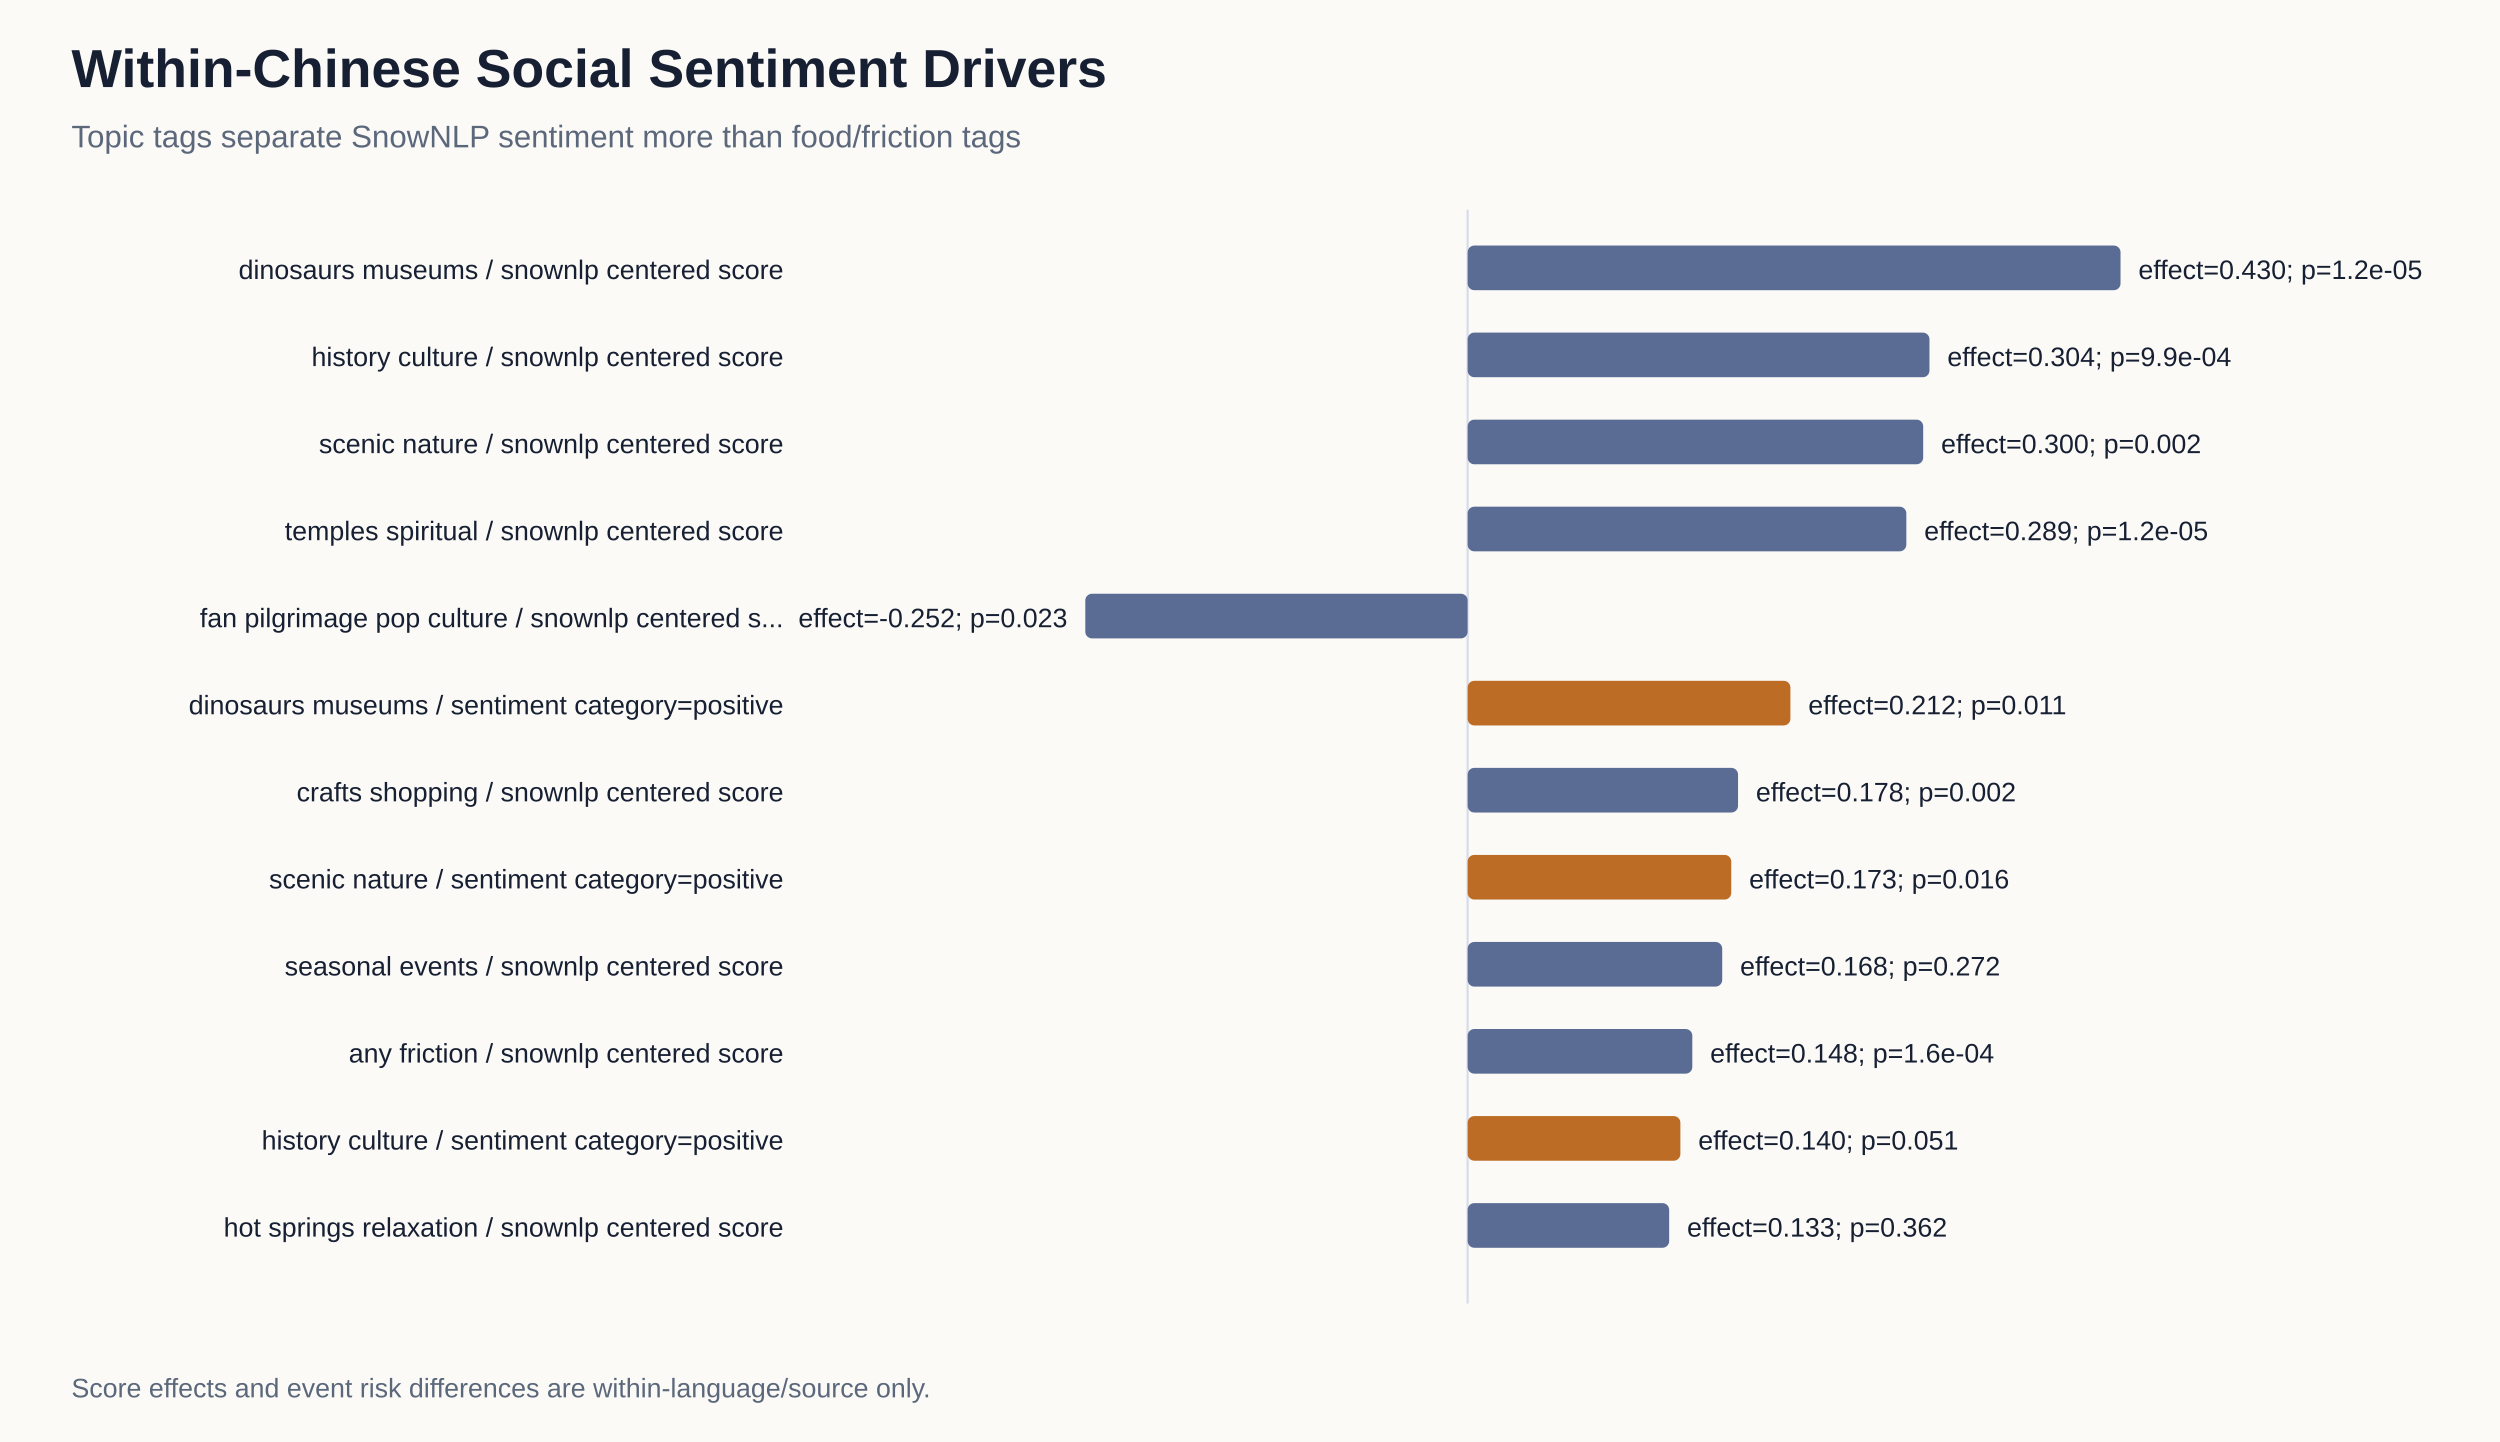
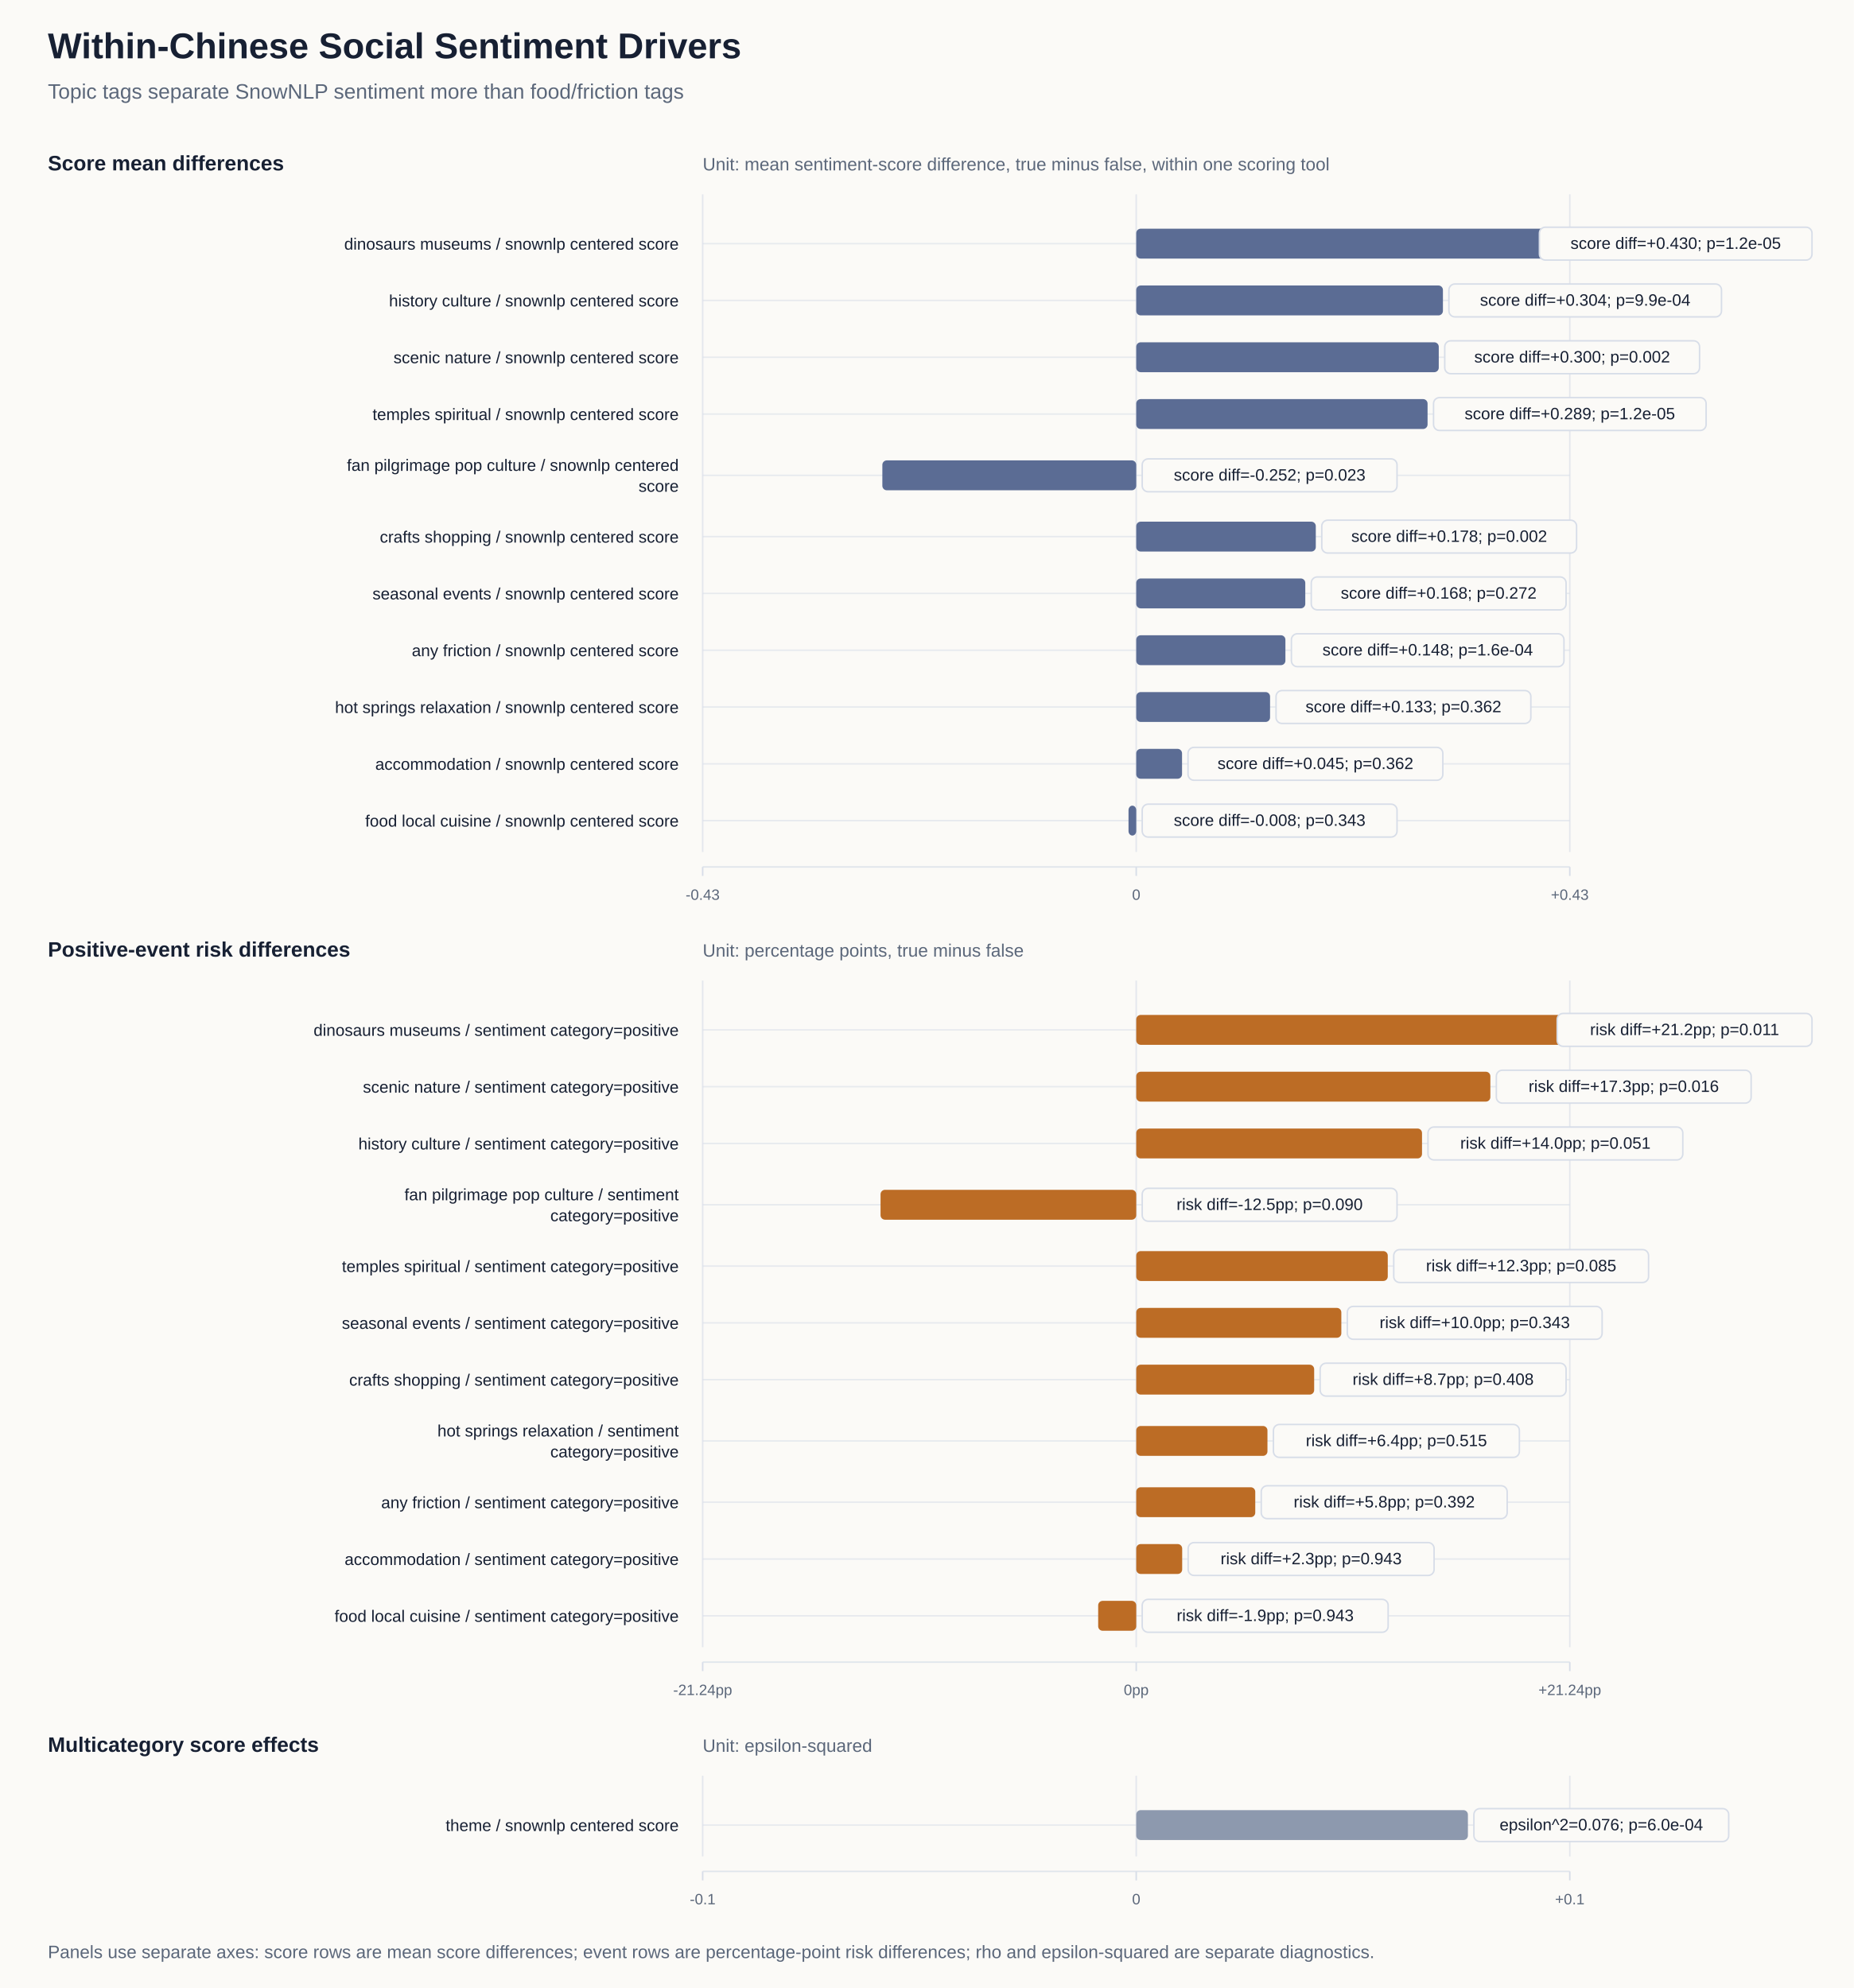
- <svg xmlns="http://www.w3.org/2000/svg" width="1120" height="646" viewBox="0 0 1120 646">
+ <svg xmlns="http://www.w3.org/2000/svg" width="1240" height="1330" viewBox="0 0 1240 1330">
  <rect width="100%" height="100%" fill="#fbfaf7" />
  <text x="32.00" y="39.00" text-anchor="start" font-family="Arial, sans-serif" font-size="24" font-weight="700" fill="#172033">Within-Chinese Social Sentiment Drivers</text>
  <text x="32.00" y="66.00" text-anchor="start" font-family="Arial, sans-serif" font-size="14" font-weight="400" fill="#5b677a">Topic tags separate SnowNLP sentiment more than food/friction tags</text>
-   <line x1="657.50" x2="657.50" y1="94" y2="584" stroke="#d7dde8" stroke-width="1" />
-   <text x="351.00" y="125.00" text-anchor="end" font-family="Arial, sans-serif" font-size="12" font-weight="400" fill="#172033">dinosaurs museums / snownlp centered score</text>
-   <rect x="657.50" y="110.00" width="292.50" height="20" rx="3" fill="#5b6c94" />
-   <text x="958.00" y="125.00" text-anchor="start" font-family="Arial, sans-serif" font-size="12" font-weight="400" fill="#172033">effect=0.430; p=1.2e-05</text>
-   <text x="351.00" y="164.00" text-anchor="end" font-family="Arial, sans-serif" font-size="12" font-weight="400" fill="#172033">history culture / snownlp centered score</text>
-   <rect x="657.50" y="149.00" width="206.90" height="20" rx="3" fill="#5b6c94" />
-   <text x="872.40" y="164.00" text-anchor="start" font-family="Arial, sans-serif" font-size="12" font-weight="400" fill="#172033">effect=0.304; p=9.9e-04</text>
-   <text x="351.00" y="203.00" text-anchor="end" font-family="Arial, sans-serif" font-size="12" font-weight="400" fill="#172033">scenic nature / snownlp centered score</text>
-   <rect x="657.50" y="188.00" width="204.09" height="20" rx="3" fill="#5b6c94" />
-   <text x="869.59" y="203.00" text-anchor="start" font-family="Arial, sans-serif" font-size="12" font-weight="400" fill="#172033">effect=0.300; p=0.002</text>
-   <text x="351.00" y="242.00" text-anchor="end" font-family="Arial, sans-serif" font-size="12" font-weight="400" fill="#172033">temples spiritual / snownlp centered score</text>
-   <rect x="657.50" y="227.00" width="196.54" height="20" rx="3" fill="#5b6c94" />
-   <text x="862.04" y="242.00" text-anchor="start" font-family="Arial, sans-serif" font-size="12" font-weight="400" fill="#172033">effect=0.289; p=1.2e-05</text>
-   <text x="351.00" y="281.00" text-anchor="end" font-family="Arial, sans-serif" font-size="12" font-weight="400" fill="#172033">fan pilgrimage pop culture / snownlp centered s...</text>
-   <rect x="486.21" y="266.00" width="171.29" height="20" rx="3" fill="#5b6c94" />
-   <text x="478.21" y="281.00" text-anchor="end" font-family="Arial, sans-serif" font-size="12" font-weight="400" fill="#172033">effect=-0.252; p=0.023</text>
-   <text x="351.00" y="320.00" text-anchor="end" font-family="Arial, sans-serif" font-size="12" font-weight="400" fill="#172033">dinosaurs museums / sentiment category=positive</text>
-   <rect x="657.50" y="305.00" width="144.60" height="20" rx="3" fill="#bc6c25" />
-   <text x="810.10" y="320.00" text-anchor="start" font-family="Arial, sans-serif" font-size="12" font-weight="400" fill="#172033">effect=0.212; p=0.011</text>
-   <text x="351.00" y="359.00" text-anchor="end" font-family="Arial, sans-serif" font-size="12" font-weight="400" fill="#172033">crafts shopping / snownlp centered score</text>
-   <rect x="657.50" y="344.00" width="121.14" height="20" rx="3" fill="#5b6c94" />
-   <text x="786.64" y="359.00" text-anchor="start" font-family="Arial, sans-serif" font-size="12" font-weight="400" fill="#172033">effect=0.178; p=0.002</text>
-   <text x="351.00" y="398.00" text-anchor="end" font-family="Arial, sans-serif" font-size="12" font-weight="400" fill="#172033">scenic nature / sentiment category=positive</text>
-   <rect x="657.50" y="383.00" width="118.10" height="20" rx="3" fill="#bc6c25" />
-   <text x="783.60" y="398.00" text-anchor="start" font-family="Arial, sans-serif" font-size="12" font-weight="400" fill="#172033">effect=0.173; p=0.016</text>
-   <text x="351.00" y="437.00" text-anchor="end" font-family="Arial, sans-serif" font-size="12" font-weight="400" fill="#172033">seasonal events / snownlp centered score</text>
-   <rect x="657.50" y="422.00" width="114.05" height="20" rx="3" fill="#5b6c94" />
-   <text x="779.55" y="437.00" text-anchor="start" font-family="Arial, sans-serif" font-size="12" font-weight="400" fill="#172033">effect=0.168; p=0.272</text>
-   <text x="351.00" y="476.00" text-anchor="end" font-family="Arial, sans-serif" font-size="12" font-weight="400" fill="#172033">any friction / snownlp centered score</text>
-   <rect x="657.50" y="461.00" width="100.65" height="20" rx="3" fill="#5b6c94" />
-   <text x="766.15" y="476.00" text-anchor="start" font-family="Arial, sans-serif" font-size="12" font-weight="400" fill="#172033">effect=0.148; p=1.6e-04</text>
-   <text x="351.00" y="515.00" text-anchor="end" font-family="Arial, sans-serif" font-size="12" font-weight="400" fill="#172033">history culture / sentiment category=positive</text>
-   <rect x="657.50" y="500.00" width="95.31" height="20" rx="3" fill="#bc6c25" />
-   <text x="760.81" y="515.00" text-anchor="start" font-family="Arial, sans-serif" font-size="12" font-weight="400" fill="#172033">effect=0.140; p=0.051</text>
-   <text x="351.00" y="554.00" text-anchor="end" font-family="Arial, sans-serif" font-size="12" font-weight="400" fill="#172033">hot springs relaxation / snownlp centered score</text>
-   <rect x="657.50" y="539.00" width="90.29" height="20" rx="3" fill="#5b6c94" />
-   <text x="755.79" y="554.00" text-anchor="start" font-family="Arial, sans-serif" font-size="12" font-weight="400" fill="#172033">effect=0.133; p=0.362</text>
-   <text x="32.00" y="626.00" text-anchor="start" font-family="Arial, sans-serif" font-size="12" font-weight="400" fill="#5b677a">Score effects and event risk differences are within-language/source only.</text>
+   <text x="32.00" y="114.00" text-anchor="start" font-family="Arial, sans-serif" font-size="14" font-weight="700" fill="#172033">Score mean differences</text>
+   <text x="470.00" y="114.00" text-anchor="start" font-family="Arial, sans-serif" font-size="12" font-weight="400" fill="#5b677a">Unit: mean sentiment-score difference, true minus false, within one scoring tool</text>
+   <line x1="470.00" x2="470.00" y1="130.00" y2="570.00" stroke="#d7dde8" stroke-width="1" opacity="0.65" />
+   <line x1="760.00" x2="760.00" y1="130.00" y2="570.00" stroke="#d7dde8" stroke-width="1" opacity="0.65" />
+   <line x1="1050.00" x2="1050.00" y1="130.00" y2="570.00" stroke="#d7dde8" stroke-width="1" opacity="0.65" />
+   <text x="454.00" y="167.00" text-anchor="end" font-family="Arial, sans-serif" font-size="11" font-weight="400" fill="#172033">dinosaurs museums / snownlp centered score</text>
+   <line x1="470.00" x2="1050.00" y1="163.00" y2="163.00" stroke="#d7dde8" stroke-width="1" opacity="0.55" />
+   <rect x="760.00" y="153.00" width="290.00" height="20" rx="3" fill="#5b6c94" />
+   <rect x="1029.68" y="152.00" width="182.32" height="22.00" rx="4" fill="#fbfaf7" stroke="#d7dde8" stroke-width="1" />
+   <text x="1120.84" y="166.50" text-anchor="middle" font-family="Arial, sans-serif" font-size="11" font-weight="400" fill="#172033">score diff=+0.430; p=1.2e-05</text>
+   <text x="454.00" y="205.00" text-anchor="end" font-family="Arial, sans-serif" font-size="11" font-weight="400" fill="#172033">history culture / snownlp centered score</text>
+   <line x1="470.00" x2="1050.00" y1="201.00" y2="201.00" stroke="#d7dde8" stroke-width="1" opacity="0.55" />
+   <rect x="760.00" y="191.00" width="205.14" height="20" rx="3" fill="#5b6c94" />
+   <rect x="969.14" y="190.00" width="182.32" height="22.00" rx="4" fill="#fbfaf7" stroke="#d7dde8" stroke-width="1" />
+   <text x="1060.30" y="204.50" text-anchor="middle" font-family="Arial, sans-serif" font-size="11" font-weight="400" fill="#172033">score diff=+0.304; p=9.9e-04</text>
+   <text x="454.00" y="243.00" text-anchor="end" font-family="Arial, sans-serif" font-size="11" font-weight="400" fill="#172033">scenic nature / snownlp centered score</text>
+   <line x1="470.00" x2="1050.00" y1="239.00" y2="239.00" stroke="#d7dde8" stroke-width="1" opacity="0.55" />
+   <rect x="760.00" y="229.00" width="202.35" height="20" rx="3" fill="#5b6c94" />
+   <rect x="966.35" y="228.00" width="170.44" height="22.00" rx="4" fill="#fbfaf7" stroke="#d7dde8" stroke-width="1" />
+   <text x="1051.57" y="242.50" text-anchor="middle" font-family="Arial, sans-serif" font-size="11" font-weight="400" fill="#172033">score diff=+0.300; p=0.002</text>
+   <text x="454.00" y="281.00" text-anchor="end" font-family="Arial, sans-serif" font-size="11" font-weight="400" fill="#172033">temples spiritual / snownlp centered score</text>
+   <line x1="470.00" x2="1050.00" y1="277.00" y2="277.00" stroke="#d7dde8" stroke-width="1" opacity="0.55" />
+   <rect x="760.00" y="267.00" width="194.86" height="20" rx="3" fill="#5b6c94" />
+   <rect x="958.86" y="266.00" width="182.32" height="22.00" rx="4" fill="#fbfaf7" stroke="#d7dde8" stroke-width="1" />
+   <text x="1050.02" y="280.50" text-anchor="middle" font-family="Arial, sans-serif" font-size="11" font-weight="400" fill="#172033">score diff=+0.289; p=1.2e-05</text>
+   <text x="454.00" y="315.00" text-anchor="end" font-family="Arial, sans-serif" font-size="11" font-weight="400" fill="#172033">fan pilgrimage pop culture / snownlp centered</text>
+   <text x="454.00" y="329.00" text-anchor="end" font-family="Arial, sans-serif" font-size="11" font-weight="400" fill="#172033">score</text>
+   <line x1="470.00" x2="1050.00" y1="318.00" y2="318.00" stroke="#d7dde8" stroke-width="1" opacity="0.55" />
+   <rect x="590.18" y="308.00" width="169.82" height="20" rx="3" fill="#5b6c94" />
+   <rect x="764.00" y="307.00" width="170.44" height="22.00" rx="4" fill="#fbfaf7" stroke="#d7dde8" stroke-width="1" />
+   <text x="849.22" y="321.50" text-anchor="middle" font-family="Arial, sans-serif" font-size="11" font-weight="400" fill="#172033">score diff=-0.252; p=0.023</text>
+   <text x="454.00" y="363.00" text-anchor="end" font-family="Arial, sans-serif" font-size="11" font-weight="400" fill="#172033">crafts shopping / snownlp centered score</text>
+   <line x1="470.00" x2="1050.00" y1="359.00" y2="359.00" stroke="#d7dde8" stroke-width="1" opacity="0.55" />
+   <rect x="760.00" y="349.00" width="120.10" height="20" rx="3" fill="#5b6c94" />
+   <rect x="884.10" y="348.00" width="170.44" height="22.00" rx="4" fill="#fbfaf7" stroke="#d7dde8" stroke-width="1" />
+   <text x="969.32" y="362.50" text-anchor="middle" font-family="Arial, sans-serif" font-size="11" font-weight="400" fill="#172033">score diff=+0.178; p=0.002</text>
+   <text x="454.00" y="401.00" text-anchor="end" font-family="Arial, sans-serif" font-size="11" font-weight="400" fill="#172033">seasonal events / snownlp centered score</text>
+   <line x1="470.00" x2="1050.00" y1="397.00" y2="397.00" stroke="#d7dde8" stroke-width="1" opacity="0.55" />
+   <rect x="760.00" y="387.00" width="113.07" height="20" rx="3" fill="#5b6c94" />
+   <rect x="877.07" y="386.00" width="170.44" height="22.00" rx="4" fill="#fbfaf7" stroke="#d7dde8" stroke-width="1" />
+   <text x="962.29" y="400.50" text-anchor="middle" font-family="Arial, sans-serif" font-size="11" font-weight="400" fill="#172033">score diff=+0.168; p=0.272</text>
+   <text x="454.00" y="439.00" text-anchor="end" font-family="Arial, sans-serif" font-size="11" font-weight="400" fill="#172033">any friction / snownlp centered score</text>
+   <line x1="470.00" x2="1050.00" y1="435.00" y2="435.00" stroke="#d7dde8" stroke-width="1" opacity="0.55" />
+   <rect x="760.00" y="425.00" width="99.78" height="20" rx="3" fill="#5b6c94" />
+   <rect x="863.78" y="424.00" width="182.32" height="22.00" rx="4" fill="#fbfaf7" stroke="#d7dde8" stroke-width="1" />
+   <text x="954.94" y="438.50" text-anchor="middle" font-family="Arial, sans-serif" font-size="11" font-weight="400" fill="#172033">score diff=+0.148; p=1.6e-04</text>
+   <text x="454.00" y="477.00" text-anchor="end" font-family="Arial, sans-serif" font-size="11" font-weight="400" fill="#172033">hot springs relaxation / snownlp centered score</text>
+   <line x1="470.00" x2="1050.00" y1="473.00" y2="473.00" stroke="#d7dde8" stroke-width="1" opacity="0.55" />
+   <rect x="760.00" y="463.00" width="89.51" height="20" rx="3" fill="#5b6c94" />
+   <rect x="853.51" y="462.00" width="170.44" height="22.00" rx="4" fill="#fbfaf7" stroke="#d7dde8" stroke-width="1" />
+   <text x="938.73" y="476.50" text-anchor="middle" font-family="Arial, sans-serif" font-size="11" font-weight="400" fill="#172033">score diff=+0.133; p=0.362</text>
+   <text x="454.00" y="515.00" text-anchor="end" font-family="Arial, sans-serif" font-size="11" font-weight="400" fill="#172033">accommodation / snownlp centered score</text>
+   <line x1="470.00" x2="1050.00" y1="511.00" y2="511.00" stroke="#d7dde8" stroke-width="1" opacity="0.55" />
+   <rect x="760.00" y="501.00" width="30.64" height="20" rx="3" fill="#5b6c94" />
+   <rect x="794.64" y="500.00" width="170.44" height="22.00" rx="4" fill="#fbfaf7" stroke="#d7dde8" stroke-width="1" />
+   <text x="879.86" y="514.50" text-anchor="middle" font-family="Arial, sans-serif" font-size="11" font-weight="400" fill="#172033">score diff=+0.045; p=0.362</text>
+   <text x="454.00" y="553.00" text-anchor="end" font-family="Arial, sans-serif" font-size="11" font-weight="400" fill="#172033">food local cuisine / snownlp centered score</text>
+   <line x1="470.00" x2="1050.00" y1="549.00" y2="549.00" stroke="#d7dde8" stroke-width="1" opacity="0.55" />
+   <rect x="754.83" y="539.00" width="5.17" height="20" rx="3" fill="#5b6c94" />
+   <rect x="764.00" y="538.00" width="170.44" height="22.00" rx="4" fill="#fbfaf7" stroke="#d7dde8" stroke-width="1" />
+   <text x="849.22" y="552.50" text-anchor="middle" font-family="Arial, sans-serif" font-size="11" font-weight="400" fill="#172033">score diff=-0.008; p=0.343</text>
+   <line x1="470.00" x2="1050.00" y1="580.00" y2="580.00" stroke="#d7dde8" stroke-width="1" opacity="0.75" />
+   <line x1="470.00" x2="470.00" y1="580.00" y2="586.00" stroke="#d7dde8" stroke-width="1" />
+   <text x="470.00" y="602.00" text-anchor="middle" font-family="Arial, sans-serif" font-size="10" font-weight="400" fill="#5b677a">-0.43</text>
+   <line x1="760.00" x2="760.00" y1="580.00" y2="586.00" stroke="#d7dde8" stroke-width="1" />
+   <text x="760.00" y="602.00" text-anchor="middle" font-family="Arial, sans-serif" font-size="10" font-weight="400" fill="#5b677a">0</text>
+   <line x1="1050.00" x2="1050.00" y1="580.00" y2="586.00" stroke="#d7dde8" stroke-width="1" />
+   <text x="1050.00" y="602.00" text-anchor="middle" font-family="Arial, sans-serif" font-size="10" font-weight="400" fill="#5b677a">+0.43</text>
+   <text x="32.00" y="640.00" text-anchor="start" font-family="Arial, sans-serif" font-size="14" font-weight="700" fill="#172033">Positive-event risk differences</text>
+   <text x="470.00" y="640.00" text-anchor="start" font-family="Arial, sans-serif" font-size="12" font-weight="400" fill="#5b677a">Unit: percentage points, true minus false</text>
+   <line x1="470.00" x2="470.00" y1="656.00" y2="1102.00" stroke="#d7dde8" stroke-width="1" opacity="0.65" />
+   <line x1="760.00" x2="760.00" y1="656.00" y2="1102.00" stroke="#d7dde8" stroke-width="1" opacity="0.65" />
+   <line x1="1050.00" x2="1050.00" y1="656.00" y2="1102.00" stroke="#d7dde8" stroke-width="1" opacity="0.65" />
+   <text x="454.00" y="693.00" text-anchor="end" font-family="Arial, sans-serif" font-size="11" font-weight="400" fill="#172033">dinosaurs museums / sentiment category=positive</text>
+   <line x1="470.00" x2="1050.00" y1="689.00" y2="689.00" stroke="#d7dde8" stroke-width="1" opacity="0.55" />
+   <rect x="760.00" y="679.00" width="290.00" height="20" rx="3" fill="#bc6c25" />
+   <rect x="1041.56" y="678.00" width="170.44" height="22.00" rx="4" fill="#fbfaf7" stroke="#d7dde8" stroke-width="1" />
+   <text x="1126.78" y="692.50" text-anchor="middle" font-family="Arial, sans-serif" font-size="11" font-weight="400" fill="#172033">risk diff=+21.2pp; p=0.011</text>
+   <text x="454.00" y="731.00" text-anchor="end" font-family="Arial, sans-serif" font-size="11" font-weight="400" fill="#172033">scenic nature / sentiment category=positive</text>
+   <line x1="470.00" x2="1050.00" y1="727.00" y2="727.00" stroke="#d7dde8" stroke-width="1" opacity="0.55" />
+   <rect x="760.00" y="717.00" width="236.86" height="20" rx="3" fill="#bc6c25" />
+   <rect x="1000.86" y="716.00" width="170.44" height="22.00" rx="4" fill="#fbfaf7" stroke="#d7dde8" stroke-width="1" />
+   <text x="1086.08" y="730.50" text-anchor="middle" font-family="Arial, sans-serif" font-size="11" font-weight="400" fill="#172033">risk diff=+17.3pp; p=0.016</text>
+   <text x="454.00" y="769.00" text-anchor="end" font-family="Arial, sans-serif" font-size="11" font-weight="400" fill="#172033">history culture / sentiment category=positive</text>
+   <line x1="470.00" x2="1050.00" y1="765.00" y2="765.00" stroke="#d7dde8" stroke-width="1" opacity="0.55" />
+   <rect x="760.00" y="755.00" width="191.15" height="20" rx="3" fill="#bc6c25" />
+   <rect x="955.15" y="754.00" width="170.44" height="22.00" rx="4" fill="#fbfaf7" stroke="#d7dde8" stroke-width="1" />
+   <text x="1040.37" y="768.50" text-anchor="middle" font-family="Arial, sans-serif" font-size="11" font-weight="400" fill="#172033">risk diff=+14.0pp; p=0.051</text>
+   <text x="454.00" y="803.00" text-anchor="end" font-family="Arial, sans-serif" font-size="11" font-weight="400" fill="#172033">fan pilgrimage pop culture / sentiment</text>
+   <text x="454.00" y="817.00" text-anchor="end" font-family="Arial, sans-serif" font-size="11" font-weight="400" fill="#172033">category=positive</text>
+   <line x1="470.00" x2="1050.00" y1="806.00" y2="806.00" stroke="#d7dde8" stroke-width="1" opacity="0.55" />
+   <rect x="588.97" y="796.00" width="171.03" height="20" rx="3" fill="#bc6c25" />
+   <rect x="764.00" y="795.00" width="170.44" height="22.00" rx="4" fill="#fbfaf7" stroke="#d7dde8" stroke-width="1" />
+   <text x="849.22" y="809.50" text-anchor="middle" font-family="Arial, sans-serif" font-size="11" font-weight="400" fill="#172033">risk diff=-12.5pp; p=0.090</text>
+   <text x="454.00" y="851.00" text-anchor="end" font-family="Arial, sans-serif" font-size="11" font-weight="400" fill="#172033">temples spiritual / sentiment category=positive</text>
+   <line x1="470.00" x2="1050.00" y1="847.00" y2="847.00" stroke="#d7dde8" stroke-width="1" opacity="0.55" />
+   <rect x="760.00" y="837.00" width="168.24" height="20" rx="3" fill="#bc6c25" />
+   <rect x="932.24" y="836.00" width="170.44" height="22.00" rx="4" fill="#fbfaf7" stroke="#d7dde8" stroke-width="1" />
+   <text x="1017.46" y="850.50" text-anchor="middle" font-family="Arial, sans-serif" font-size="11" font-weight="400" fill="#172033">risk diff=+12.3pp; p=0.085</text>
+   <text x="454.00" y="889.00" text-anchor="end" font-family="Arial, sans-serif" font-size="11" font-weight="400" fill="#172033">seasonal events / sentiment category=positive</text>
+   <line x1="470.00" x2="1050.00" y1="885.00" y2="885.00" stroke="#d7dde8" stroke-width="1" opacity="0.55" />
+   <rect x="760.00" y="875.00" width="137.18" height="20" rx="3" fill="#bc6c25" />
+   <rect x="901.18" y="874.00" width="170.44" height="22.00" rx="4" fill="#fbfaf7" stroke="#d7dde8" stroke-width="1" />
+   <text x="986.40" y="888.50" text-anchor="middle" font-family="Arial, sans-serif" font-size="11" font-weight="400" fill="#172033">risk diff=+10.0pp; p=0.343</text>
+   <text x="454.00" y="927.00" text-anchor="end" font-family="Arial, sans-serif" font-size="11" font-weight="400" fill="#172033">crafts shopping / sentiment category=positive</text>
+   <line x1="470.00" x2="1050.00" y1="923.00" y2="923.00" stroke="#d7dde8" stroke-width="1" opacity="0.55" />
+   <rect x="760.00" y="913.00" width="119.01" height="20" rx="3" fill="#bc6c25" />
+   <rect x="883.01" y="912.00" width="164.50" height="22.00" rx="4" fill="#fbfaf7" stroke="#d7dde8" stroke-width="1" />
+   <text x="965.26" y="926.50" text-anchor="middle" font-family="Arial, sans-serif" font-size="11" font-weight="400" fill="#172033">risk diff=+8.7pp; p=0.408</text>
+   <text x="454.00" y="961.00" text-anchor="end" font-family="Arial, sans-serif" font-size="11" font-weight="400" fill="#172033">hot springs relaxation / sentiment</text>
+   <text x="454.00" y="975.00" text-anchor="end" font-family="Arial, sans-serif" font-size="11" font-weight="400" fill="#172033">category=positive</text>
+   <line x1="470.00" x2="1050.00" y1="964.00" y2="964.00" stroke="#d7dde8" stroke-width="1" opacity="0.55" />
+   <rect x="760.00" y="954.00" width="87.77" height="20" rx="3" fill="#bc6c25" />
+   <rect x="851.77" y="953.00" width="164.50" height="22.00" rx="4" fill="#fbfaf7" stroke="#d7dde8" stroke-width="1" />
+   <text x="934.02" y="967.50" text-anchor="middle" font-family="Arial, sans-serif" font-size="11" font-weight="400" fill="#172033">risk diff=+6.4pp; p=0.515</text>
+   <text x="454.00" y="1009.00" text-anchor="end" font-family="Arial, sans-serif" font-size="11" font-weight="400" fill="#172033">any friction / sentiment category=positive</text>
+   <line x1="470.00" x2="1050.00" y1="1005.00" y2="1005.00" stroke="#d7dde8" stroke-width="1" opacity="0.55" />
+   <rect x="760.00" y="995.00" width="79.61" height="20" rx="3" fill="#bc6c25" />
+   <rect x="843.61" y="994.00" width="164.50" height="22.00" rx="4" fill="#fbfaf7" stroke="#d7dde8" stroke-width="1" />
+   <text x="925.86" y="1008.50" text-anchor="middle" font-family="Arial, sans-serif" font-size="11" font-weight="400" fill="#172033">risk diff=+5.8pp; p=0.392</text>
+   <text x="454.00" y="1047.00" text-anchor="end" font-family="Arial, sans-serif" font-size="11" font-weight="400" fill="#172033">accommodation / sentiment category=positive</text>
+   <line x1="470.00" x2="1050.00" y1="1043.00" y2="1043.00" stroke="#d7dde8" stroke-width="1" opacity="0.55" />
+   <rect x="760.00" y="1033.00" width="30.73" height="20" rx="3" fill="#bc6c25" />
+   <rect x="794.73" y="1032.00" width="164.50" height="22.00" rx="4" fill="#fbfaf7" stroke="#d7dde8" stroke-width="1" />
+   <text x="876.98" y="1046.50" text-anchor="middle" font-family="Arial, sans-serif" font-size="11" font-weight="400" fill="#172033">risk diff=+2.3pp; p=0.943</text>
+   <text x="454.00" y="1085.00" text-anchor="end" font-family="Arial, sans-serif" font-size="11" font-weight="400" fill="#172033">food local cuisine / sentiment category=positive</text>
+   <line x1="470.00" x2="1050.00" y1="1081.00" y2="1081.00" stroke="#d7dde8" stroke-width="1" opacity="0.55" />
+   <rect x="734.54" y="1071.00" width="25.46" height="20" rx="3" fill="#bc6c25" />
+   <rect x="764.00" y="1070.00" width="164.50" height="22.00" rx="4" fill="#fbfaf7" stroke="#d7dde8" stroke-width="1" />
+   <text x="846.25" y="1084.50" text-anchor="middle" font-family="Arial, sans-serif" font-size="11" font-weight="400" fill="#172033">risk diff=-1.9pp; p=0.943</text>
+   <line x1="470.00" x2="1050.00" y1="1112.00" y2="1112.00" stroke="#d7dde8" stroke-width="1" opacity="0.75" />
+   <line x1="470.00" x2="470.00" y1="1112.00" y2="1118.00" stroke="#d7dde8" stroke-width="1" />
+   <text x="470.00" y="1134.00" text-anchor="middle" font-family="Arial, sans-serif" font-size="10" font-weight="400" fill="#5b677a">-21.24pp</text>
+   <line x1="760.00" x2="760.00" y1="1112.00" y2="1118.00" stroke="#d7dde8" stroke-width="1" />
+   <text x="760.00" y="1134.00" text-anchor="middle" font-family="Arial, sans-serif" font-size="10" font-weight="400" fill="#5b677a">0pp</text>
+   <line x1="1050.00" x2="1050.00" y1="1112.00" y2="1118.00" stroke="#d7dde8" stroke-width="1" />
+   <text x="1050.00" y="1134.00" text-anchor="middle" font-family="Arial, sans-serif" font-size="10" font-weight="400" fill="#5b677a">+21.24pp</text>
+   <text x="32.00" y="1172.00" text-anchor="start" font-family="Arial, sans-serif" font-size="14" font-weight="700" fill="#172033">Multicategory score effects</text>
+   <text x="470.00" y="1172.00" text-anchor="start" font-family="Arial, sans-serif" font-size="12" font-weight="400" fill="#5b677a">Unit: epsilon-squared</text>
+   <line x1="470.00" x2="470.00" y1="1188.00" y2="1242.00" stroke="#d7dde8" stroke-width="1" opacity="0.65" />
+   <line x1="760.00" x2="760.00" y1="1188.00" y2="1242.00" stroke="#d7dde8" stroke-width="1" opacity="0.65" />
+   <line x1="1050.00" x2="1050.00" y1="1188.00" y2="1242.00" stroke="#d7dde8" stroke-width="1" opacity="0.65" />
+   <text x="454.00" y="1225.00" text-anchor="end" font-family="Arial, sans-serif" font-size="11" font-weight="400" fill="#172033">theme / snownlp centered score</text>
+   <line x1="470.00" x2="1050.00" y1="1221.00" y2="1221.00" stroke="#d7dde8" stroke-width="1" opacity="0.55" />
+   <rect x="760.00" y="1211.00" width="221.85" height="20" rx="3" fill="#8d99ae" />
+   <rect x="985.85" y="1210.00" width="170.44" height="22.00" rx="4" fill="#fbfaf7" stroke="#d7dde8" stroke-width="1" />
+   <text x="1071.07" y="1224.50" text-anchor="middle" font-family="Arial, sans-serif" font-size="11" font-weight="400" fill="#172033">epsilon^2=0.076; p=6.0e-04</text>
+   <line x1="470.00" x2="1050.00" y1="1252.00" y2="1252.00" stroke="#d7dde8" stroke-width="1" opacity="0.75" />
+   <line x1="470.00" x2="470.00" y1="1252.00" y2="1258.00" stroke="#d7dde8" stroke-width="1" />
+   <text x="470.00" y="1274.00" text-anchor="middle" font-family="Arial, sans-serif" font-size="10" font-weight="400" fill="#5b677a">-0.1</text>
+   <line x1="760.00" x2="760.00" y1="1252.00" y2="1258.00" stroke="#d7dde8" stroke-width="1" />
+   <text x="760.00" y="1274.00" text-anchor="middle" font-family="Arial, sans-serif" font-size="10" font-weight="400" fill="#5b677a">0</text>
+   <line x1="1050.00" x2="1050.00" y1="1252.00" y2="1258.00" stroke="#d7dde8" stroke-width="1" />
+   <text x="1050.00" y="1274.00" text-anchor="middle" font-family="Arial, sans-serif" font-size="10" font-weight="400" fill="#5b677a">+0.1</text>
+   <text x="32.00" y="1310.00" text-anchor="start" font-family="Arial, sans-serif" font-size="12" font-weight="400" fill="#5b677a">Panels use separate axes: score rows are mean score differences; event rows are percentage-point risk differences; rho and epsilon-squared are separate diagnostics.</text>
</svg>
